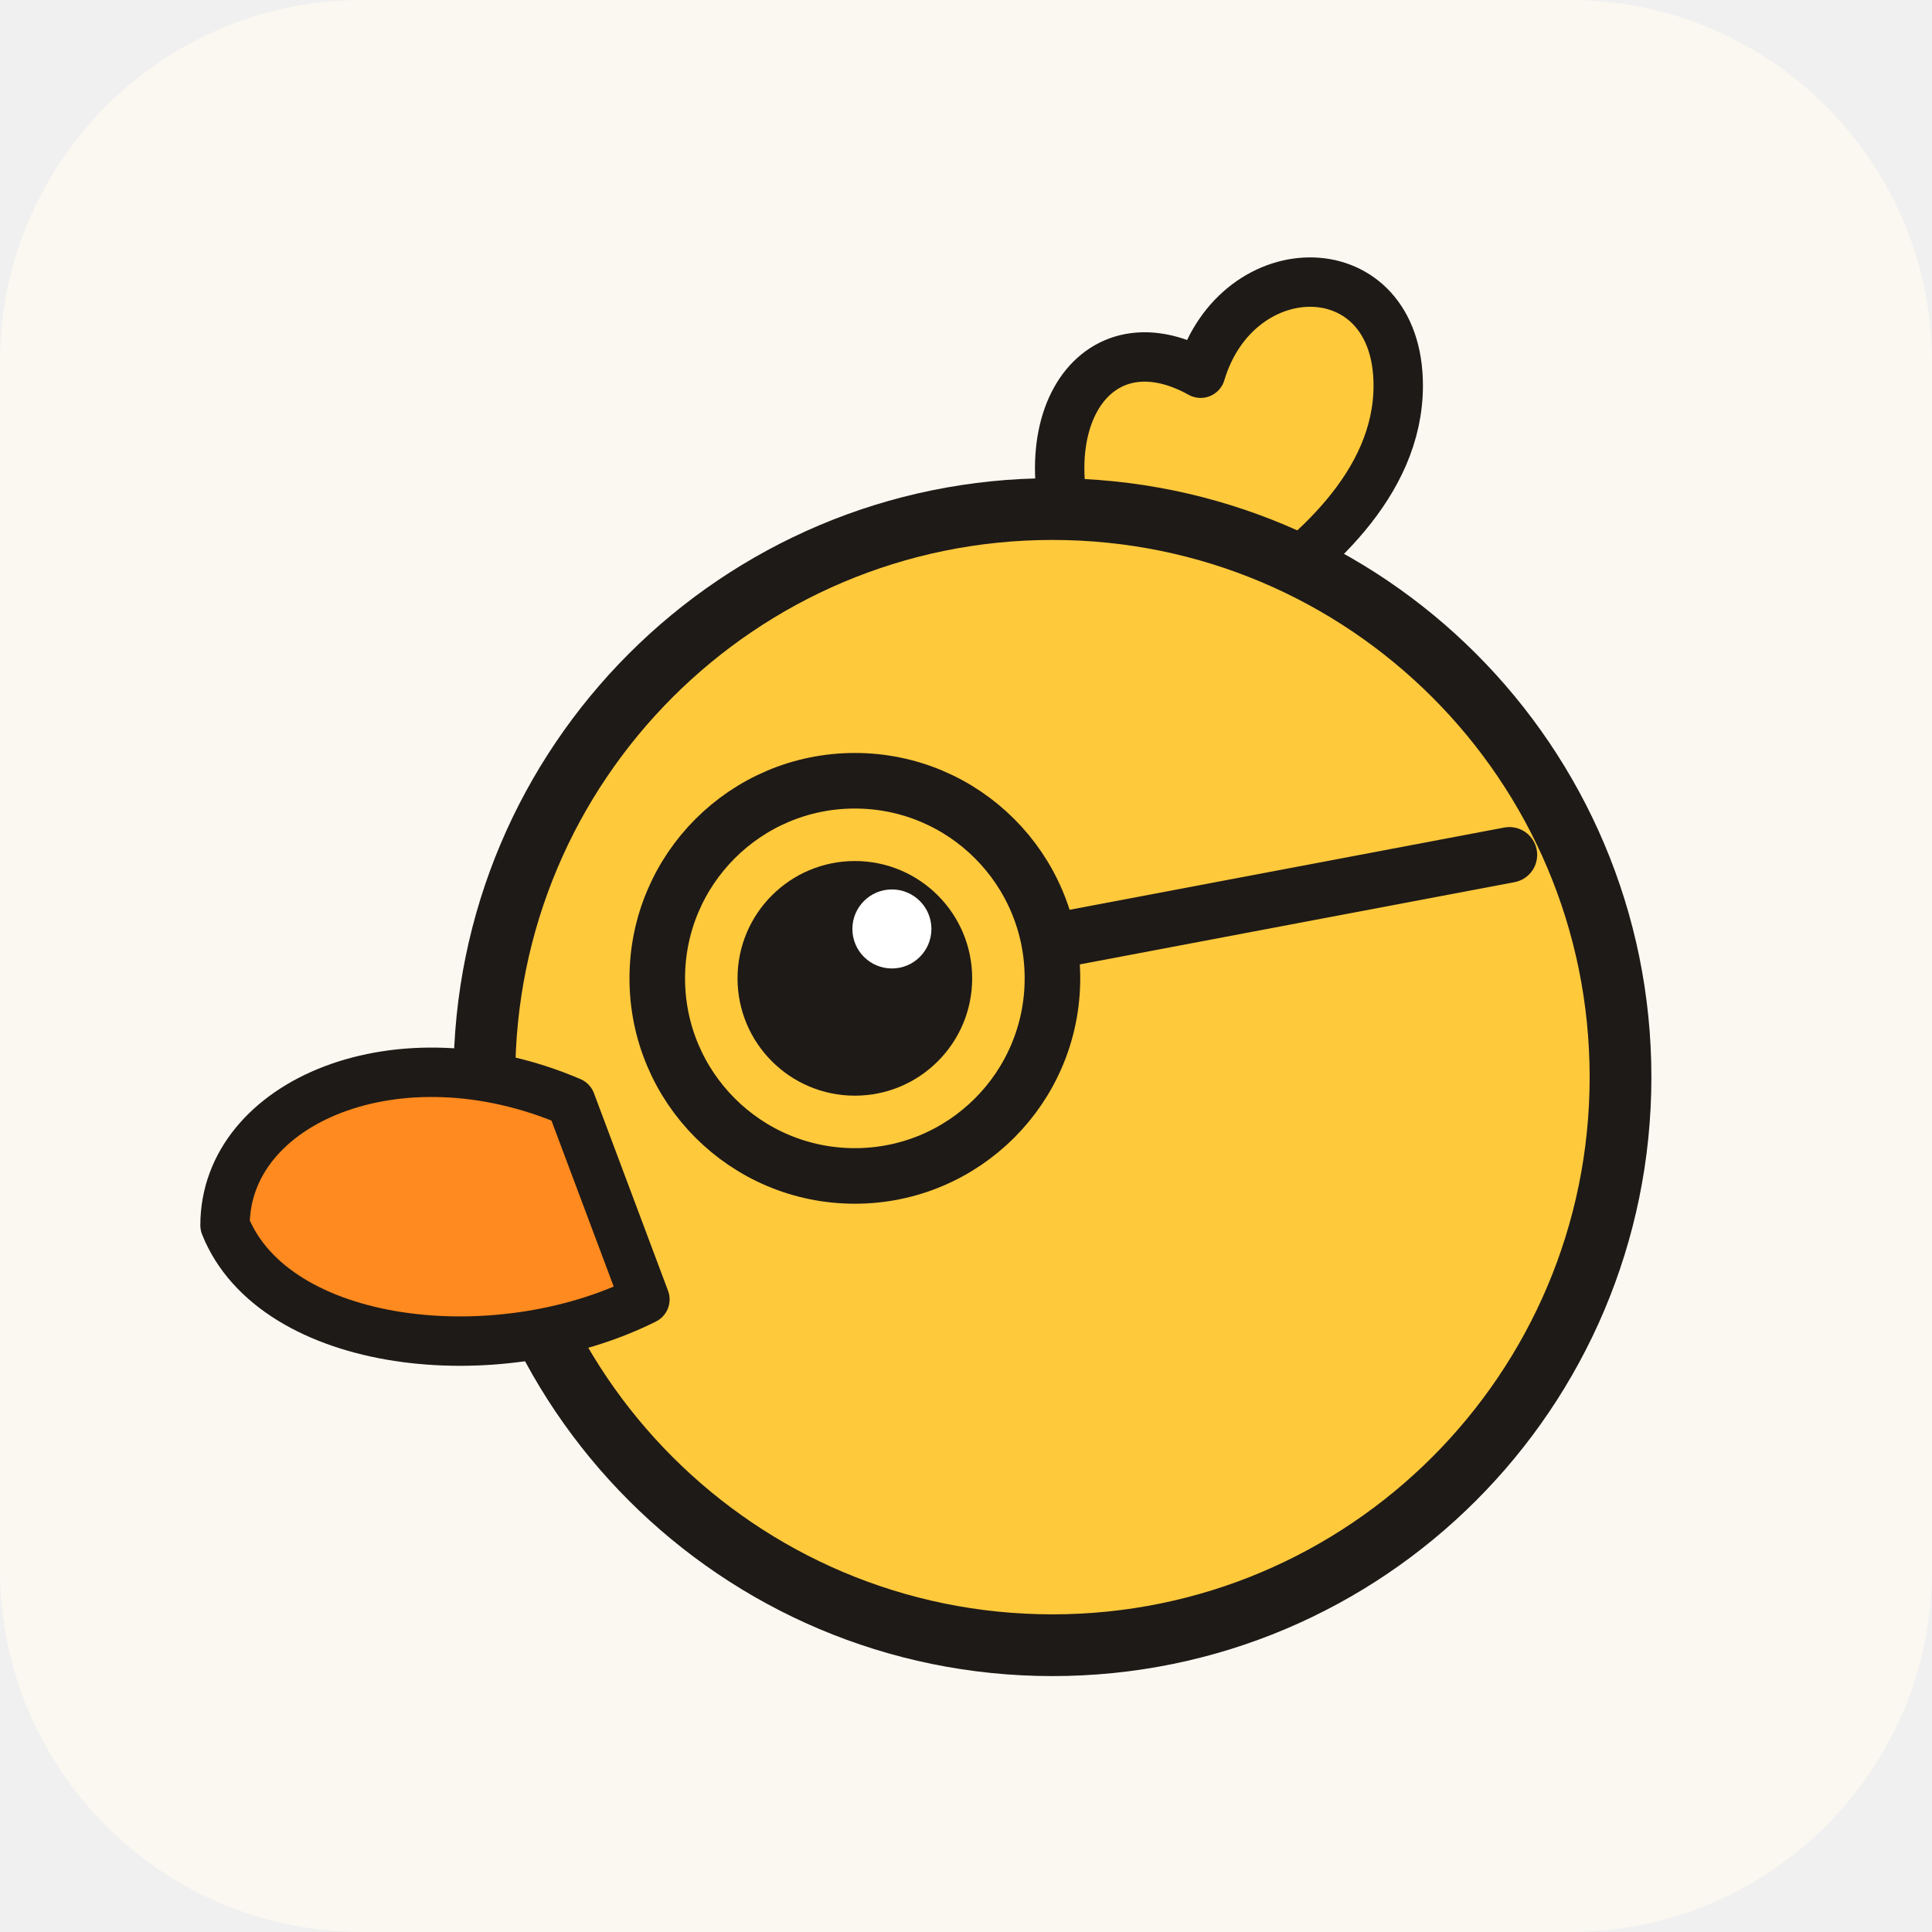
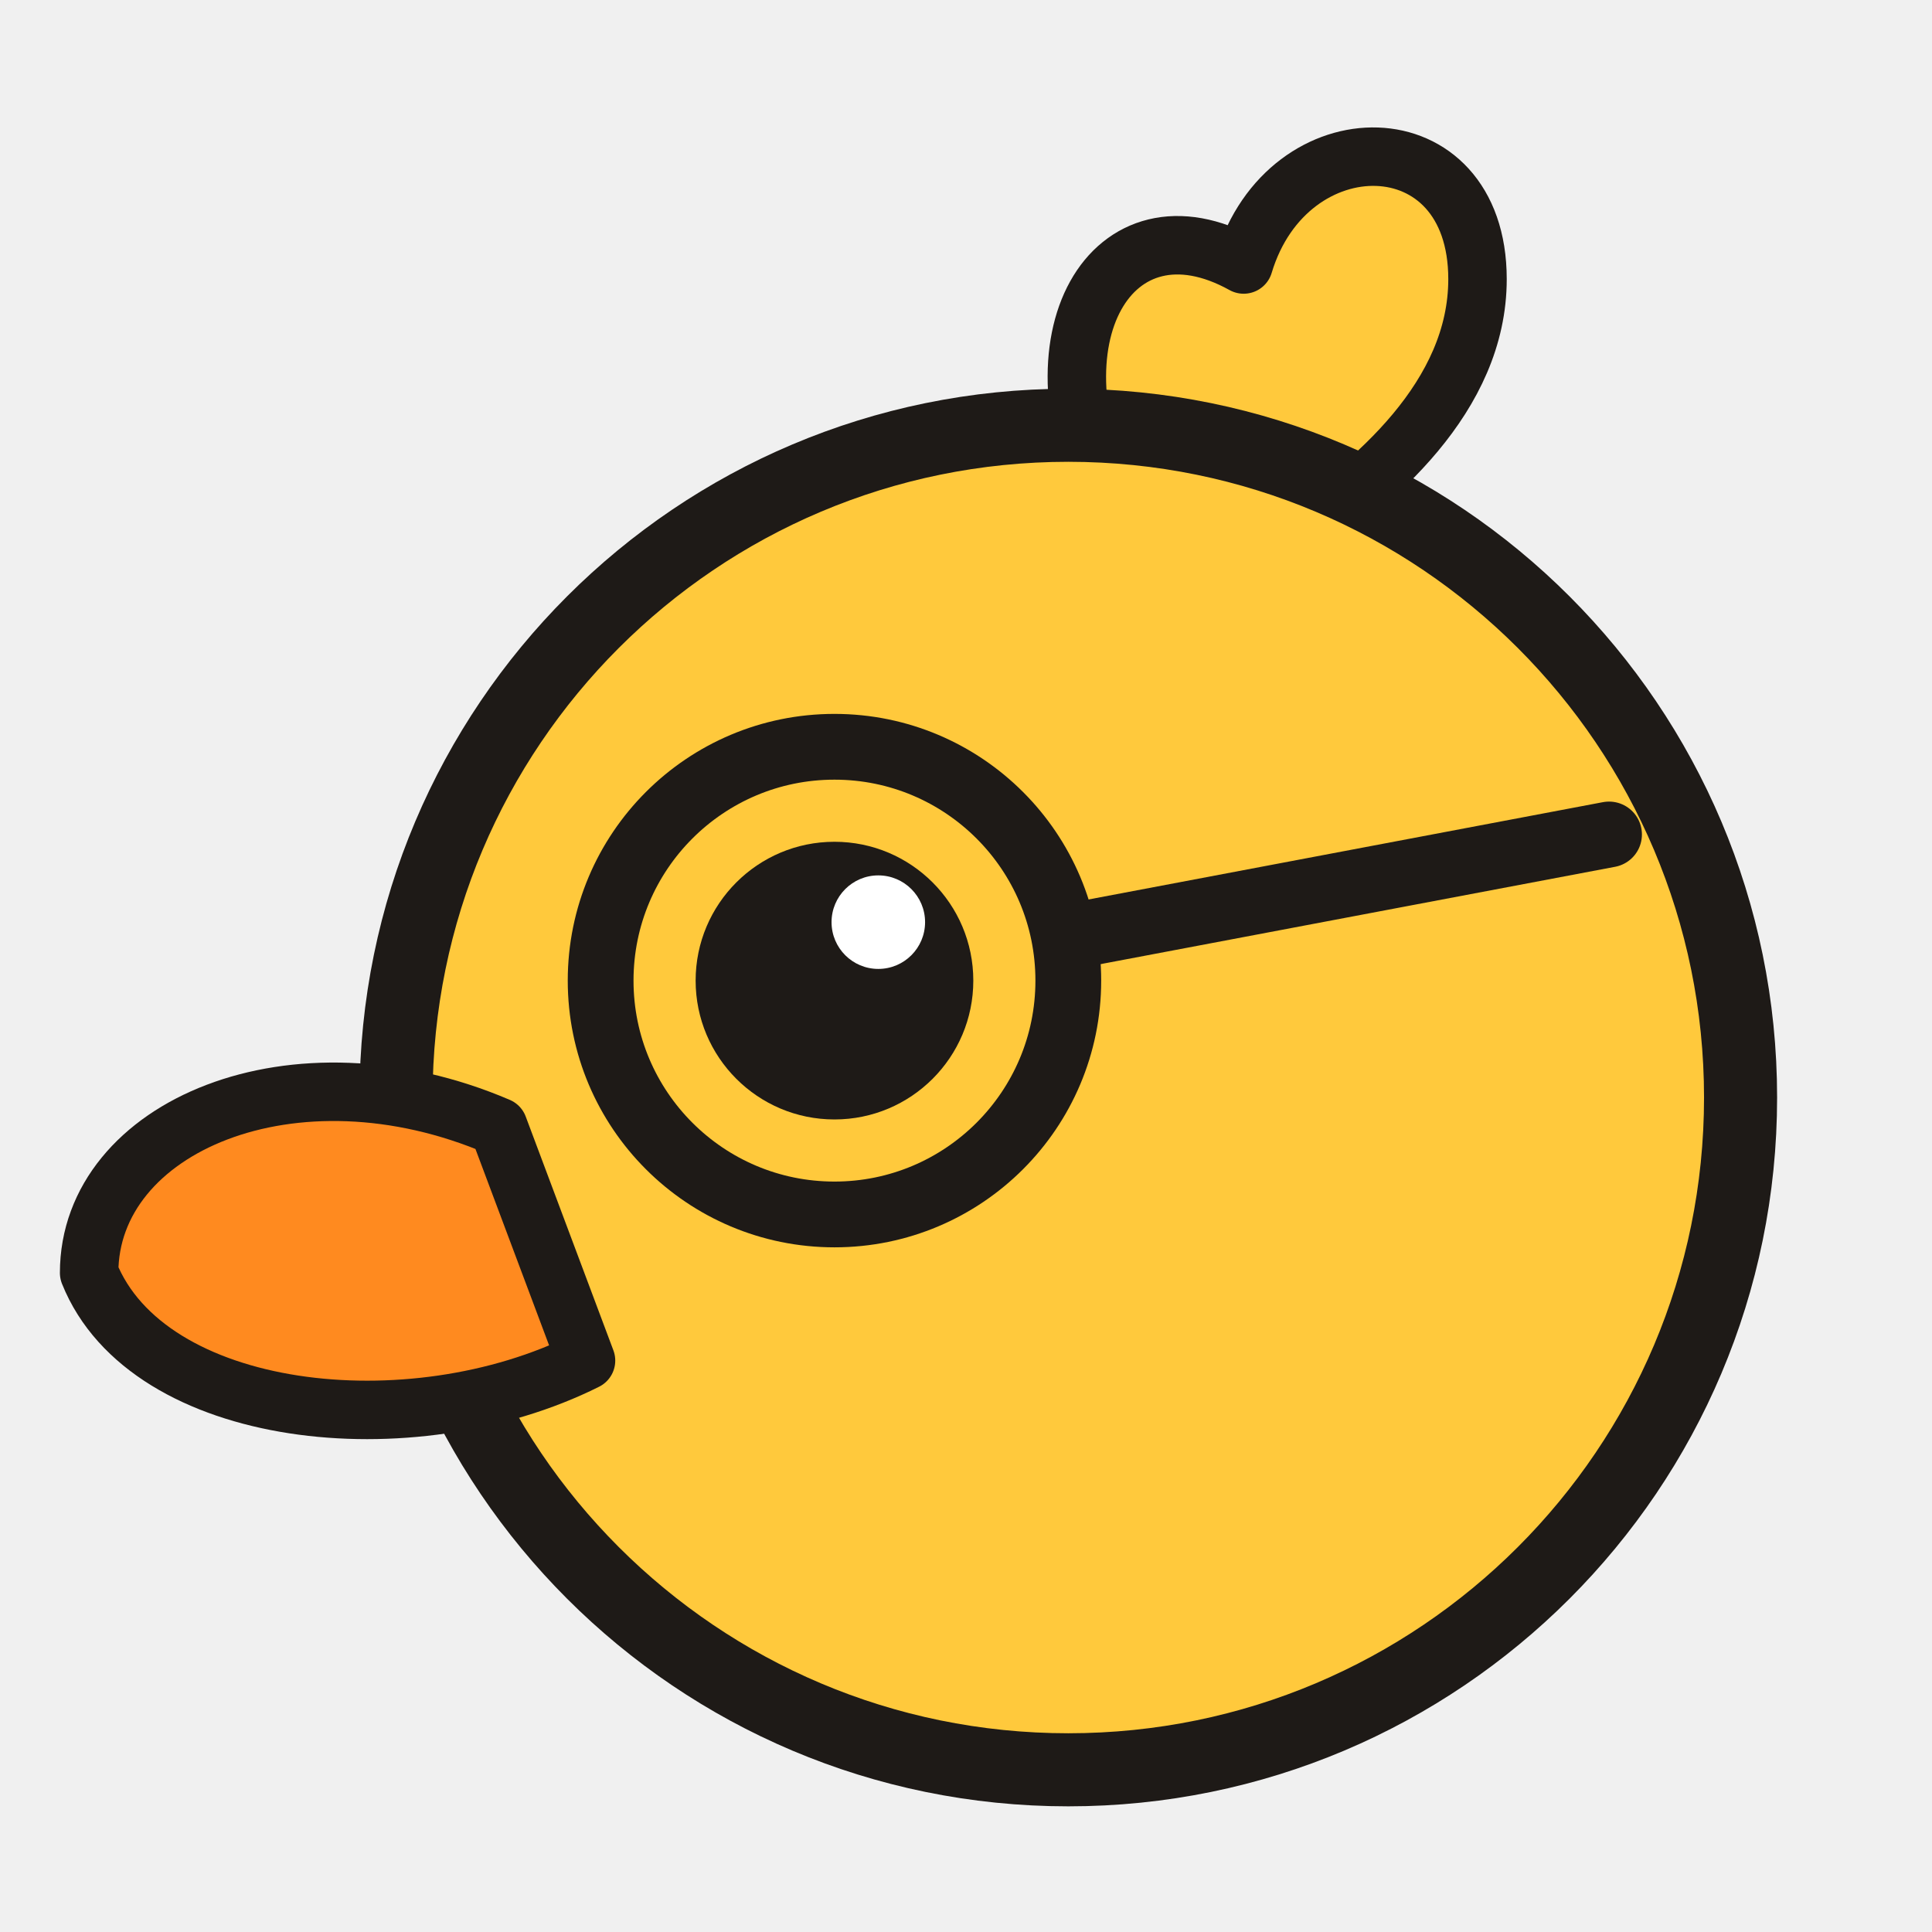
<svg xmlns="http://www.w3.org/2000/svg" viewBox="0 0 64 64">
-   <rect width="64" height="64" rx="12" fill="#FBF8F1" />
-   <svg x="5" y="6" width="54" height="52" viewBox="512 140 132 126">
+   <svg x="0" y="1.500" width="64" height="61" viewBox="512 140 132 126">
    <path d="M588 172 C582 160 588 150 597 155 C600 145 613 145 613 156 C613 164 606 170 600 174 Z" fill="#FFC93C" stroke="#1E1A17" stroke-width="4" stroke-linejoin="round" />
    <circle cx="585" cy="212" r="46" fill="#FFC93C" stroke="#1E1A17" stroke-width="5" />
    <path d="M546 214 C532 208 518 214 518 224 C522 234 540 236 552 230 Z" fill="#FF8A1F" stroke="#1E1A17" stroke-width="4" stroke-linejoin="round" />
    <circle cx="569" cy="204" r="9.5" fill="#1E1A17" />
    <circle cx="572" cy="200" r="3.2" fill="#fff" />
    <circle cx="569" cy="204" r="16" fill="none" stroke="#1E1A17" stroke-width="4.5" />
    <path d="M585 201 L622 194" stroke="#1E1A17" stroke-width="4.5" stroke-linecap="round" />
  </svg>
</svg>
